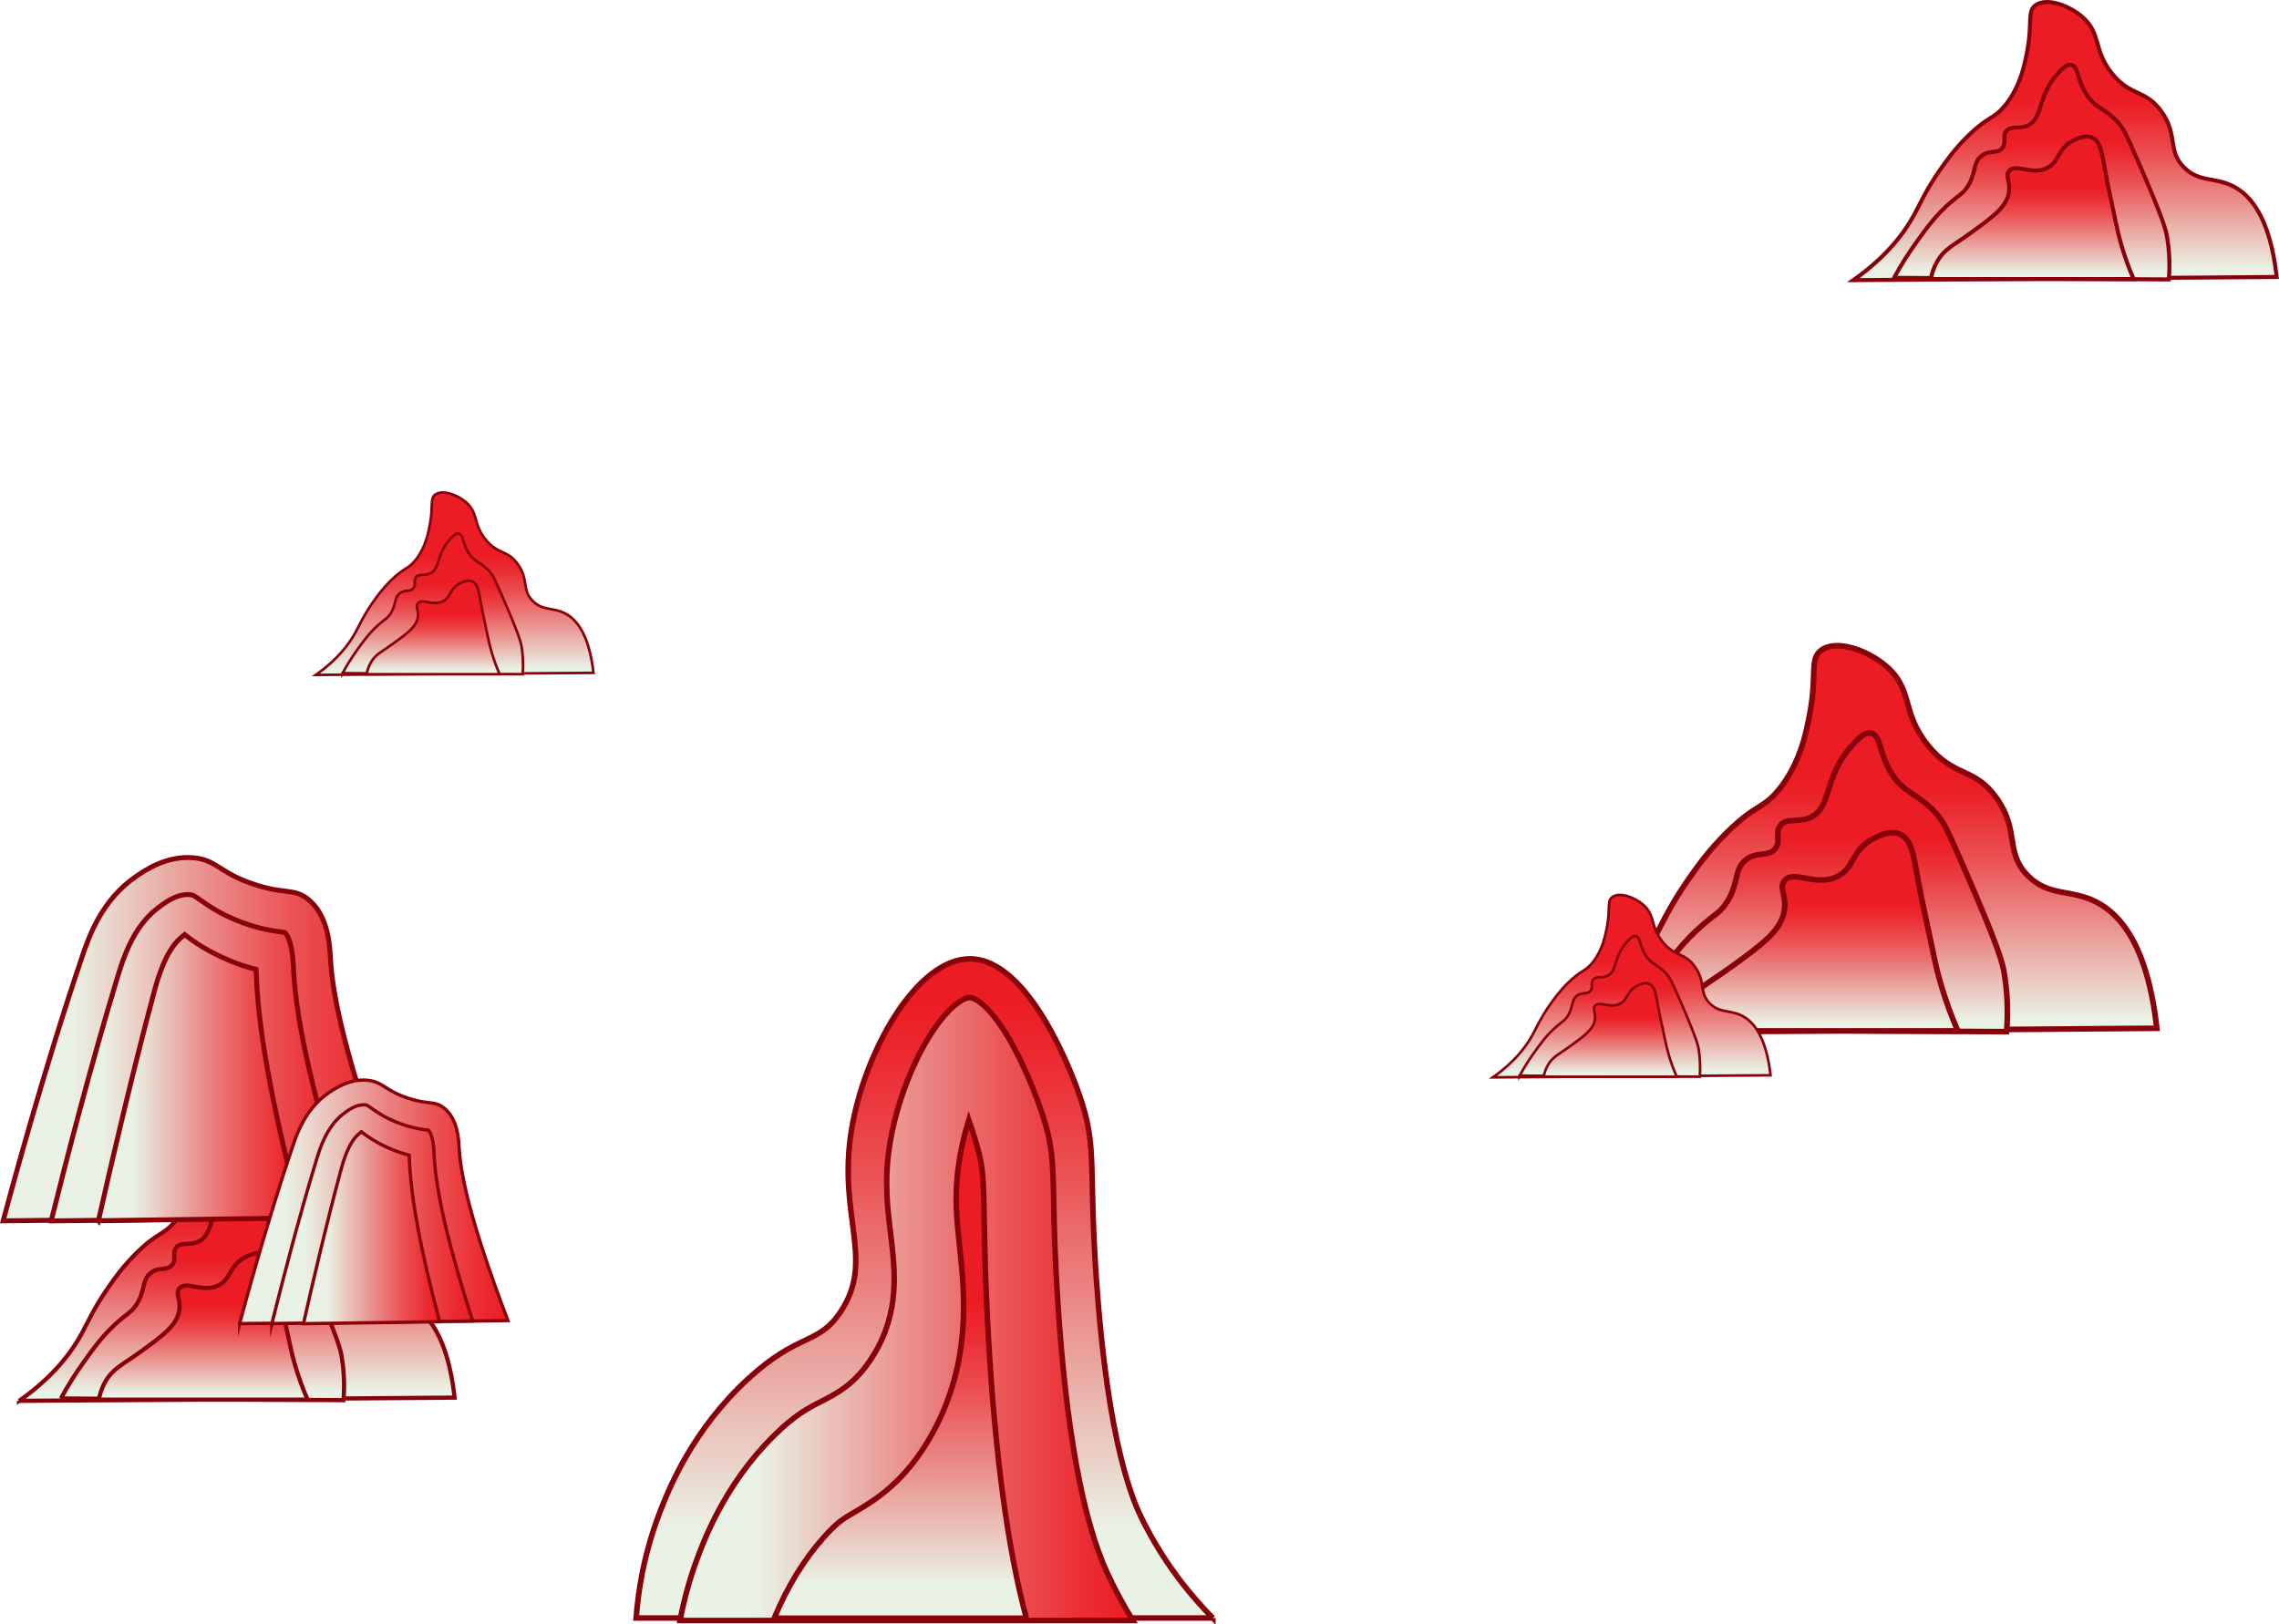
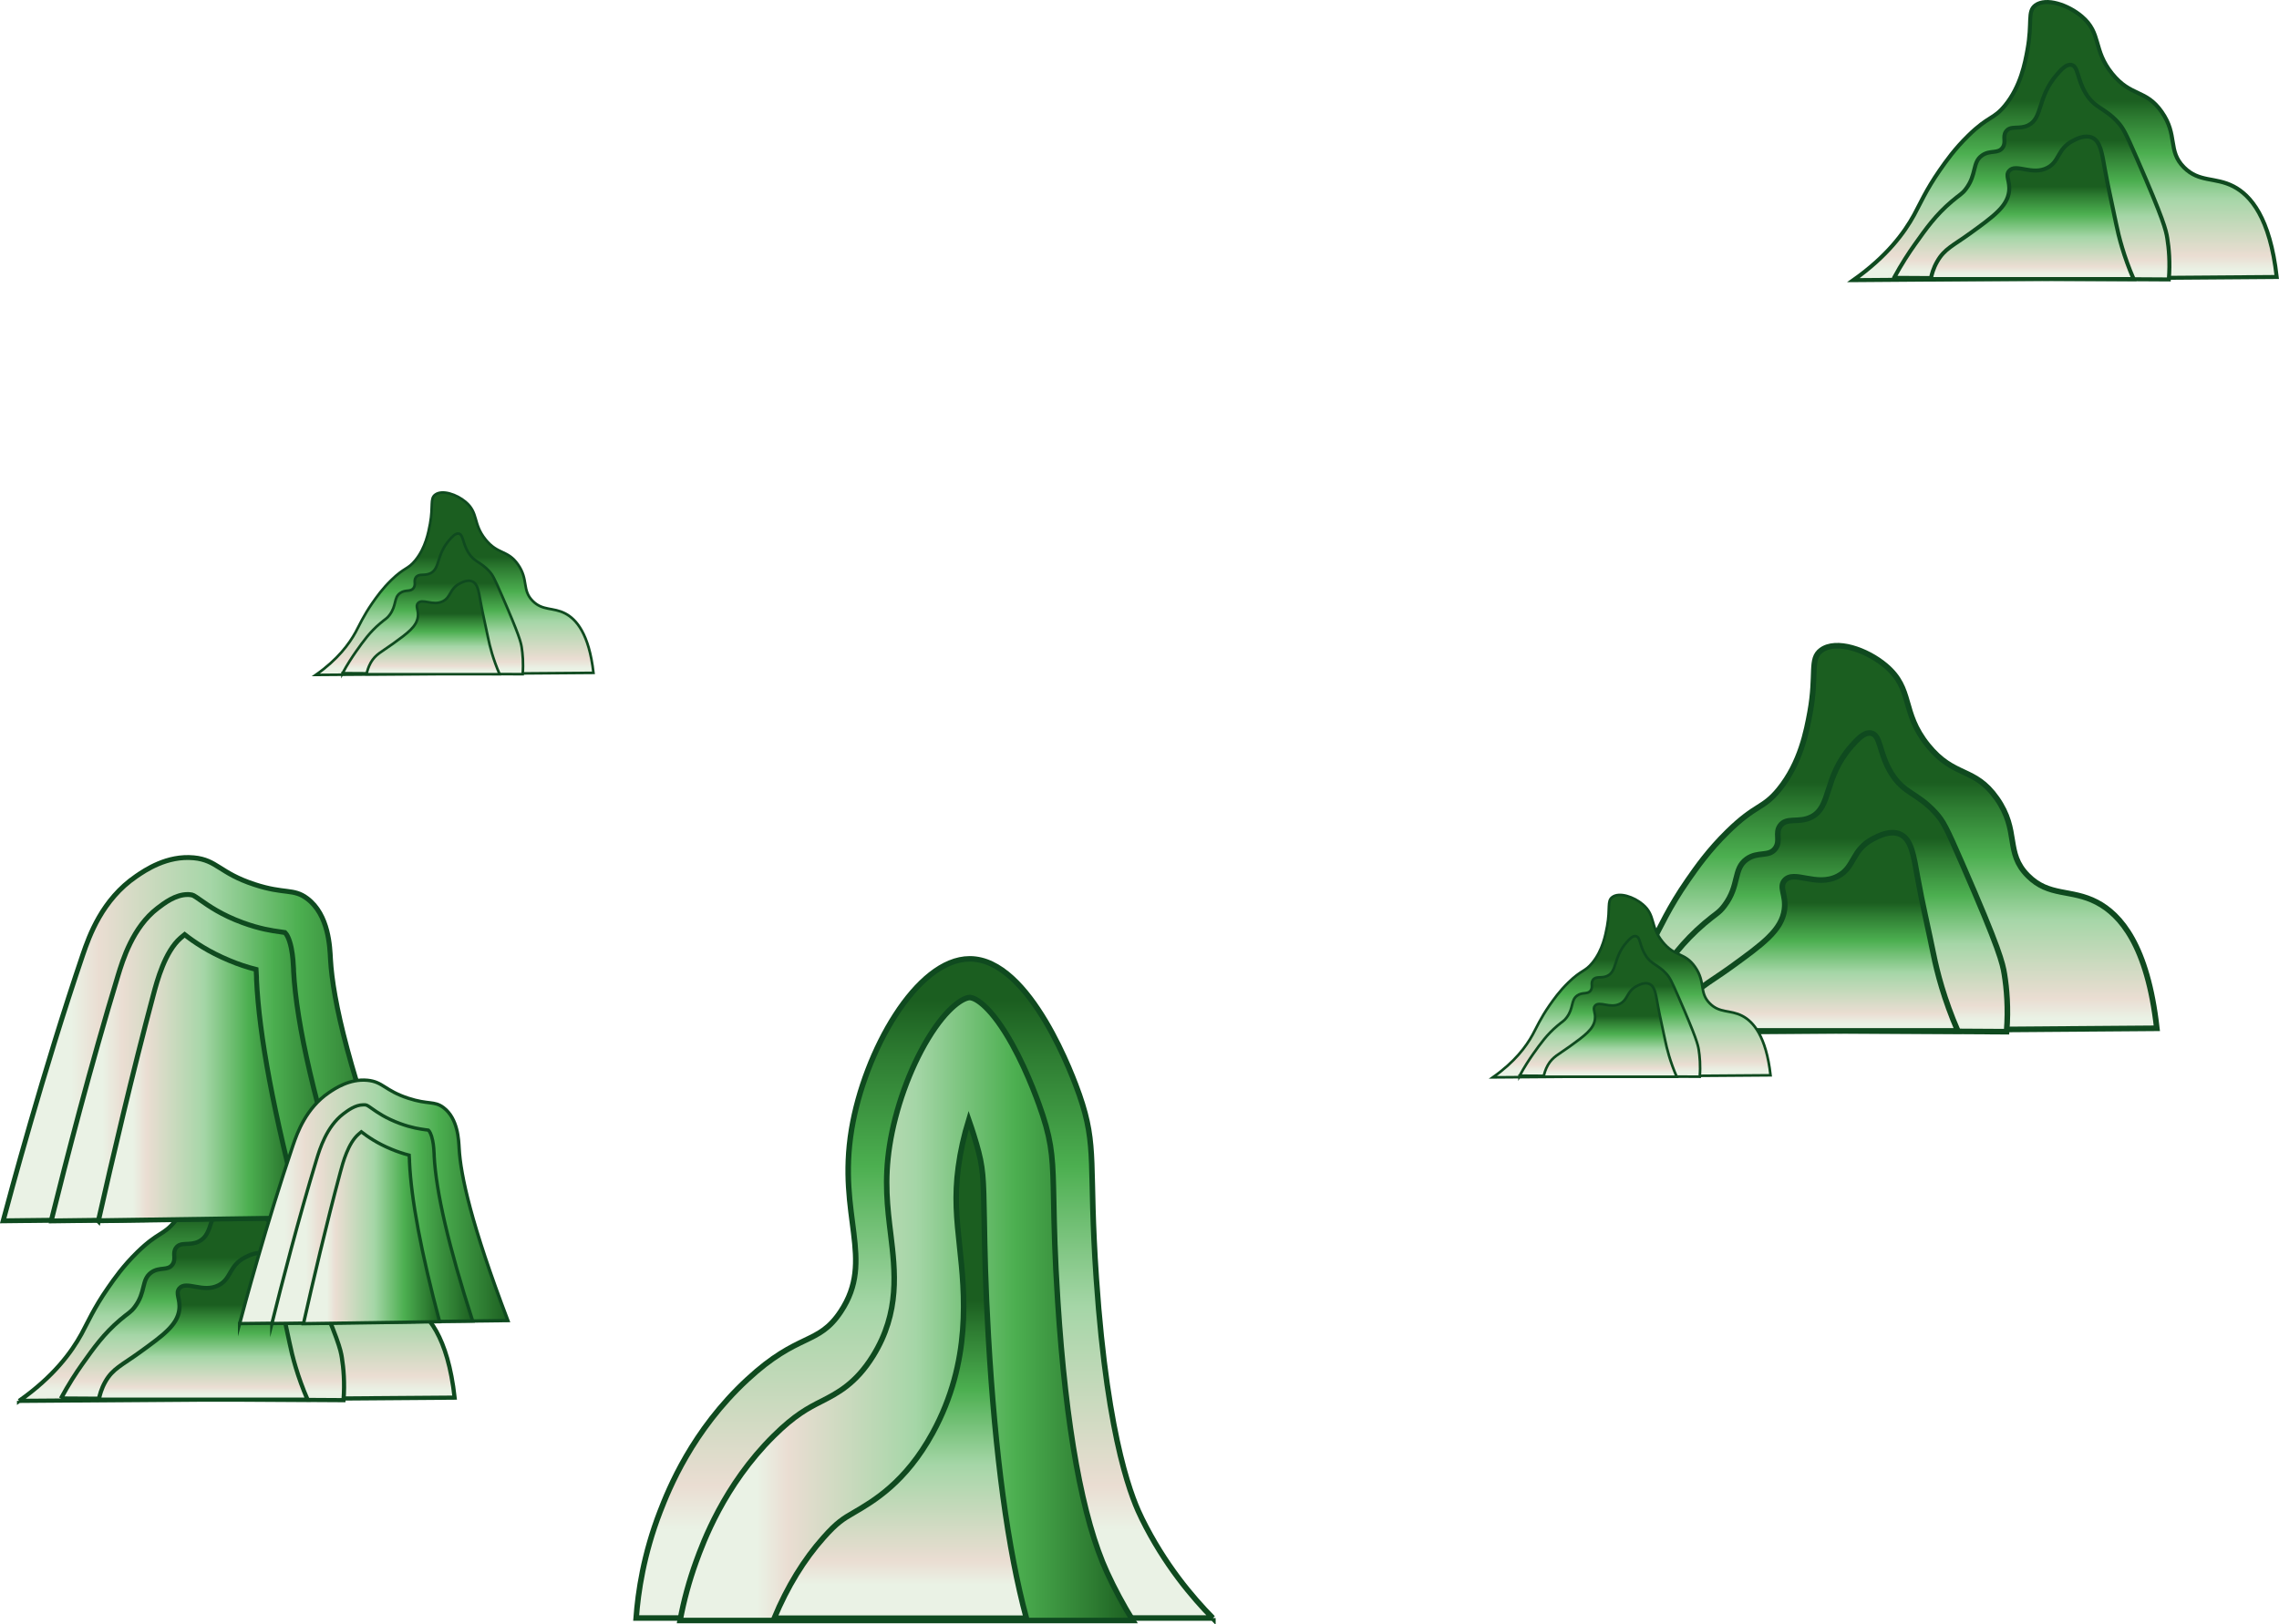
<svg xmlns="http://www.w3.org/2000/svg" xmlns:xlink="http://www.w3.org/1999/xlink" id="Layer_2" data-name="Layer 2" viewBox="0 0 288.39 205.47">
  <defs>
    <style>
      .cls-1 {
        fill: url(#linear-gradient-7);
      }

      .cls-1, .cls-2, .cls-3, .cls-4, .cls-5, .cls-6, .cls-7, .cls-8, .cls-9, .cls-10, .cls-11, .cls-12, .cls-13, .cls-14, .cls-15, .cls-16, .cls-17, .cls-18, .cls-19, .cls-20, .cls-21, .cls-22, .cls-23, .cls-24 {
-         stroke: #87000a;
+         stroke: #0f4a1f;
        stroke-miterlimit: 10;
      }

      .cls-1, .cls-13, .cls-22 {
        stroke-width: .42px;
      }

      .cls-2 {
        fill: url(#linear-gradient-5);
      }

      .cls-2, .cls-5, .cls-14 {
        stroke-width: .62px;
      }

      .cls-3 {
        fill: url(#linear-gradient-14);
      }

      .cls-3, .cls-6, .cls-17 {
        stroke-width: .71px;
      }

      .cls-4 {
        fill: url(#linear-gradient-17);
      }

      .cls-4, .cls-11, .cls-16, .cls-19, .cls-21, .cls-23 {
        stroke-width: .33px;
      }

      .cls-5 {
        fill: url(#linear-gradient-4);
      }

      .cls-6 {
        fill: url(#linear-gradient-15);
      }

      .cls-7 {
        fill: url(#linear-gradient-3);
      }

      .cls-7, .cls-12, .cls-18 {
        stroke-width: .53px;
      }

      .cls-8 {
        fill: url(#linear-gradient-23);
      }

      .cls-8, .cls-9, .cls-24 {
        stroke-width: .51px;
      }

      .cls-9 {
        fill: url(#linear-gradient-22);
      }

      .cls-10 {
        fill: url(#linear-gradient-10);
      }

      .cls-10, .cls-15, .cls-20 {
        stroke-width: .7px;
      }

      .cls-11 {
        fill: url(#linear-gradient-21);
      }

      .cls-12 {
        fill: url(#linear-gradient);
      }

      .cls-13 {
        fill: url(#linear-gradient-8);
      }

      .cls-14 {
        fill: url(#linear-gradient-6);
      }

      .cls-15 {
        fill: url(#linear-gradient-11);
      }

      .cls-16 {
        fill: url(#linear-gradient-16);
      }

      .cls-17 {
        fill: url(#linear-gradient-13);
      }

      .cls-18 {
        fill: url(#linear-gradient-2);
      }

      .cls-19 {
        fill: url(#linear-gradient-20);
      }

      .cls-20 {
        fill: url(#linear-gradient-12);
      }

      .cls-21 {
        fill: url(#linear-gradient-19);
      }

      .cls-22 {
        fill: url(#linear-gradient-9);
      }

      .cls-23 {
        fill: url(#linear-gradient-18);
      }

      .cls-24 {
        fill: url(#linear-gradient-24);
      }
    </style>
    <linearGradient id="linear-gradient" x1="29.97" y1="39.46" x2="29.97" y2="66.12" gradientTransform="translate(0 220) scale(1 -1)" gradientUnits="userSpaceOnUse">
      <stop offset=".17" stop-color="#eaf2e5" />
      <stop offset=".24" stop-color="#eaddd2" />
-       <stop offset=".52" stop-color="#ea8b88" />
-       <stop offset=".74" stop-color="#eb4f52" />
-       <stop offset=".91" stop-color="#eb2a30" />
-       <stop offset="1" stop-color="#ec1c24" />
+       <stop offset=".52" stop-color="#a5d6a7" />
+       <stop offset=".74" stop-color="#4caf50" />
+       <stop offset=".91" stop-color="#2e7d32" />
+       <stop offset="1" stop-color="#1b5e20" />
    </linearGradient>
    <linearGradient id="linear-gradient-2" x1="25.62" y1="40.29" x2="25.62" y2="60.86" xlink:href="#linear-gradient" />
    <linearGradient id="linear-gradient-3" x1="25.71" y1="41.18" x2="25.71" y2="54.84" xlink:href="#linear-gradient" />
    <linearGradient id="linear-gradient-4" x1=".4" y1="88.46" x2="51.02" y2="88.46" xlink:href="#linear-gradient" />
    <linearGradient id="linear-gradient-5" x1="6.48" y1="86.11" x2="44.42" y2="86.11" xlink:href="#linear-gradient" />
    <linearGradient id="linear-gradient-6" x1="12.44" y1="83.58" x2="38.14" y2="83.58" xlink:href="#linear-gradient" />
    <linearGradient id="linear-gradient-7" x1="30.32" y1="67.87" x2="64.27" y2="67.87" xlink:href="#linear-gradient" />
    <linearGradient id="linear-gradient-8" x1="34.38" y1="66.3" x2="59.81" y2="66.3" xlink:href="#linear-gradient" />
    <linearGradient id="linear-gradient-9" x1="38.4" y1="64.59" x2="55.63" y2="64.59" xlink:href="#linear-gradient" />
    <linearGradient id="linear-gradient-10" x1="116.99" y1="12.6" x2="116.99" y2="93.4" xlink:href="#linear-gradient" />
    <linearGradient id="linear-gradient-11" x1="86.06" y1="54.3" x2="143.35" y2="54.3" xlink:href="#linear-gradient" />
    <linearGradient id="linear-gradient-12" x1="113.92" y1="12.07" x2="113.92" y2="55.32" xlink:href="#linear-gradient" />
    <linearGradient id="linear-gradient-13" x1="235.66" y1="84.94" x2="235.66" y2="120.97" xlink:href="#linear-gradient" />
    <linearGradient id="linear-gradient-14" x1="229.79" y1="86.07" x2="229.79" y2="113.87" xlink:href="#linear-gradient" />
    <linearGradient id="linear-gradient-15" x1="229.88" y1="87.27" x2="229.88" y2="105.73" xlink:href="#linear-gradient" />
    <linearGradient id="linear-gradient-16" x1="206.48" y1="81.58" x2="206.48" y2="98.56" xlink:href="#linear-gradient" />
    <linearGradient id="linear-gradient-17" x1="203.72" y1="82.11" x2="203.72" y2="95.22" xlink:href="#linear-gradient" />
    <linearGradient id="linear-gradient-18" x1="203.76" y1="82.68" x2="203.76" y2="91.38" xlink:href="#linear-gradient" />
    <linearGradient id="linear-gradient-19" x1="57.53" y1="132.53" x2="57.53" y2="149.51" xlink:href="#linear-gradient" />
    <linearGradient id="linear-gradient-20" x1="54.77" y1="133.06" x2="54.77" y2="146.17" xlink:href="#linear-gradient" />
    <linearGradient id="linear-gradient-21" x1="54.81" y1="133.63" x2="54.81" y2="142.33" xlink:href="#linear-gradient" />
    <linearGradient id="linear-gradient-22" x1="261.32" y1="181.42" x2="261.32" y2="207.32" xlink:href="#linear-gradient" />
    <linearGradient id="linear-gradient-23" x1="257.11" y1="182.23" x2="257.11" y2="202.22" xlink:href="#linear-gradient" />
    <linearGradient id="linear-gradient-24" x1="257.16" y1="183.1" x2="257.16" y2="196.36" xlink:href="#linear-gradient" />
  </defs>
  <g id="Layer_2-2" data-name="Layer 2">
    <g id="Layer_1-2" data-name="Layer 1-2">
      <g>
        <g>
          <path class="cls-12" d="M2.41,177.33c4.38-3.08,6.64-6.17,7.91-8.49.77-1.41,1.55-3.24,3.33-5.8.84-1.22,1.96-2.81,3.74-4.55,2.66-2.6,3.28-2.08,4.78-3.93,2.04-2.5,2.6-5.52,2.91-7.24.66-3.59-.06-4.98,1.04-5.8,1.39-1.03,4.25-.06,6.03,1.45,2.62,2.21,1.41,4.3,3.95,7.45,2.48,3.07,4.36,1.99,6.45,4.97,2.16,3.07.74,5.06,2.91,7.24,1.98,1.99,4.03,1.22,6.45,2.48,2.21,1.15,4.74,4.01,5.62,11.8-18.38.14-36.75.28-55.13.41h.01Z" />
          <path class="cls-18" d="M7.71,177.02c.96-1.78,1.91-3.24,2.7-4.35,1.49-2.1,2.72-3.83,4.78-5.59,1.08-.92,1.35-.96,1.87-1.66,1.43-1.9.79-3.42,2.08-4.35,1.07-.76,2.11-.16,2.7-1.03.49-.72-.06-1.38.42-2.07.59-.86,1.72-.23,2.91-.83,1.92-.96,1.14-3.65,3.74-6.62.56-.64,1.22-1.38,1.87-1.24.91.19.73,1.85,1.87,3.73,1.2,1.96,2.43,1.83,4.16,3.73.7.77,1.01,1.35,2.5,4.76,3.51,8.03,3.79,9.33,3.95,10.35.21,1.32.38,3.15.21,5.38-11.93-.07-23.85-.14-35.78-.21h.02Z" />
          <path class="cls-7" d="M12.5,177.17c.11-.55.32-1.39.83-2.28.95-1.67,2.1-2.08,4.37-3.73,2.97-2.15,4.74-3.44,4.99-5.38.17-1.36-.53-2.05,0-2.69.88-1.06,2.98.63,4.99-.41,1.62-.84,1.27-2.46,3.33-3.52.49-.25,1.58-.81,2.5-.41,1.07.47,1.28,1.96,1.66,4.14.42,2.36.98,4.69,1.46,7.04.36,1.77,1.01,4.28,2.29,7.24H12.5Z" />
        </g>
        <g>
          <path class="cls-5" d="M.4,154.53c.8-3.01,5.14-19.16,10.08-33.68.82-2.4,2.44-6.98,6.76-9.93,1.14-.78,3.89-2.66,7.28-2.34,2.95.28,3.25,1.93,7.69,3.38,3.81,1.25,4.92.47,6.65,1.77,2.77,2.07,2.88,6.22,2.96,7.69.29,5.1,2.28,14.33,9.2,32.54-16.87.19-33.75.38-50.62.57Z" />
          <path class="cls-2" d="M6.48,154.53c1.85-7.46,5.04-19.82,8.44-31,.61-2,1.87-6.16,5.02-8.57.85-.65,2.26-1.73,3.8-1.73.11,0,.21,0,.32.02.36.04.39.04,1.3.68,1.06.74,2.65,1.87,5.35,2.86,2.19.8,3.73,1.02,4.76,1.16.15.02.42.06.59.09.19.19.54.7.8,1.95.21,1.02.26,2.09.29,2.66v.22c.36,6.86,2.73,17.07,7.27,31.19l-37.92.48h-.02Z" />
          <path class="cls-14" d="M12.45,154.53c1.78-7.89,4.3-18.66,6.96-28.62.47-1.77,1.46-5.45,3.44-7.18.15-.13.33-.29.51-.43,1.24.96,3,2.17,5.67,3.28,1.14.48,2.26.85,3.38,1.13.03.39.04.74.05.99v.26c.33,7.13,2.18,17.02,5.68,30.19l-25.7.37h0Z" />
        </g>
        <g>
          <path class="cls-1" d="M30.32,167.55c.54-2.02,3.45-12.84,6.76-22.58.55-1.61,1.64-4.68,4.53-6.66.77-.52,2.61-1.78,4.88-1.57,1.98.19,2.18,1.29,5.16,2.27,2.56.84,3.3.31,4.46,1.18,1.86,1.39,1.93,4.17,1.99,5.16.19,3.42,1.53,9.61,6.17,21.81-11.31.13-22.63.26-33.94.38h-.01Z" />
          <path class="cls-13" d="M34.4,167.55c1.24-5,3.38-13.29,5.66-20.79.41-1.34,1.26-4.13,3.36-5.75.57-.43,1.52-1.16,2.55-1.16.07,0,.14,0,.21,0,.24.03.26.03.87.46.71.5,1.78,1.25,3.58,1.91,1.47.54,2.5.68,3.19.78.1,0,.28.04.4.06.13.13.36.47.53,1.3.14.68.17,1.4.19,1.79v.15c.24,4.6,1.83,11.45,4.87,20.91l-25.43.32h.02Z" />
          <path class="cls-22" d="M38.4,167.55c1.19-5.29,2.88-12.51,4.67-19.19.32-1.19.98-3.66,2.31-4.81.1-.09.22-.19.34-.29.83.64,2.01,1.46,3.8,2.2.77.32,1.51.57,2.26.76.02.26.03.5.04.66v.18c.22,4.78,1.46,11.41,3.81,20.24,0,0-17.23.25-17.23.25Z" />
        </g>
        <g>
          <path class="cls-10" d="M153.48,204.82c-2.58-2.62-6.13-6.79-8.99-12.6-1-2.04-4.3-9.14-5.76-30.39-1-14.5.17-16.6-2.15-23.26-.65-1.86-6.15-17.21-13.87-17.2-6.74.01-13.31,11.72-14.95,21.59-1.82,10.99,3.02,16.44-1.37,23.06-2.87,4.33-5.33,2.58-11.82,8.6-6.99,6.47-9.94,13.87-11.04,16.71-2.09,5.41-2.79,10.2-3.03,13.48h72.99-.01Z" />
          <path class="cls-15" d="M143.35,205.12c-1.21-1.96-2.3-3.99-3.26-6.08-3.11-6.76-5.21-18.32-6.24-34.35-.37-5.67-.45-9.52-.51-12.62-.1-5.02-.15-7.1-1.39-10.9-.38-1.16-1.77-5.22-3.87-9-2.59-4.66-4.6-5.9-5.37-5.9-.73,0-2.79,1.09-5.28,5.2-2.32,3.84-4.14,8.9-4.86,13.55-.69,4.43-.27,7.87.14,11.2.56,4.63,1.2,9.88-2.24,15.42-2.18,3.51-4.49,4.7-6.53,5.74-1.65.84-3.35,1.71-6.04,4.38-6.31,6.25-8.95,13.54-9.82,15.93-.87,2.41-1.55,4.89-2.02,7.43h57.29,0Z" />
          <path class="cls-20" d="M129.88,204.82c-2.34-8.65-3.95-20.61-4.81-35.65-.38-6.62-.46-11.09-.52-14.69-.1-5.54-.12-6.69-.99-9.69-.15-.51-.48-1.63-.97-3.03-.6,1.96-1.06,3.99-1.32,5.95-.51,3.76-.21,6.58.17,10.16.62,5.75,1.55,14.43-3.42,23.51-3.43,6.28-7.51,8.64-9.94,10.06-1.38.8-2.14,1.24-3.87,3.19-2.48,2.78-4.57,6.2-6.24,10.2h31.91Z" />
        </g>
        <g>
          <path class="cls-17" d="M198.39,130.73c5.92-4.17,8.98-8.34,10.69-11.47,1.04-1.91,2.1-4.38,4.5-7.84,1.14-1.64,2.65-3.8,5.06-6.16,3.6-3.52,4.43-2.82,6.47-5.32,2.76-3.39,3.51-7.46,3.94-9.79.89-4.86-.08-6.74,1.41-7.84,1.88-1.39,5.74-.08,8.16,1.96,3.54,2.99,1.91,5.82,5.34,10.07,3.35,4.15,5.89,2.69,8.72,6.72,2.92,4.15.99,6.84,3.94,9.79,2.68,2.69,5.45,1.65,8.72,3.36,2.98,1.56,6.41,5.43,7.59,15.95-24.84.19-49.69.37-74.53.56h-.01Z" />
          <path class="cls-3" d="M205.56,130.31c1.3-2.41,2.59-4.37,3.66-5.88,2.02-2.84,3.68-5.18,6.47-7.56,1.47-1.25,1.83-1.3,2.53-2.24,1.94-2.57,1.07-4.63,2.81-5.88,1.44-1.03,2.85-.22,3.66-1.4.66-.98-.08-1.87.56-2.8.8-1.17,2.32-.32,3.94-1.12,2.6-1.29,1.55-4.93,5.06-8.95.76-.86,1.65-1.86,2.53-1.68,1.23.26.98,2.51,2.53,5.04,1.62,2.65,3.29,2.47,5.62,5.04.95,1.04,1.36,1.82,3.37,6.44,4.74,10.85,5.12,12.62,5.34,13.99.29,1.79.52,4.26.28,7.28-16.12-.09-32.25-.19-48.37-.28h.01Z" />
          <path class="cls-6" d="M212.03,130.51c.14-.75.44-1.88,1.12-3.08,1.29-2.25,2.84-2.82,5.91-5.04,4.01-2.91,6.41-4.65,6.75-7.28.24-1.84-.72-2.78,0-3.64,1.19-1.43,4.02.86,6.75-.56,2.19-1.14,1.71-3.32,4.5-4.76.66-.34,2.13-1.1,3.37-.56,1.44.63,1.72,2.64,2.25,5.6.57,3.19,1.33,6.34,1.97,9.51.48,2.4,1.36,5.78,3.09,9.79h-35.72v.02Z" />
        </g>
        <g>
          <path class="cls-16" d="M188.91,136.37c2.79-1.96,4.23-3.93,5.04-5.41.49-.9.99-2.06,2.12-3.69.54-.77,1.25-1.79,2.39-2.9,1.7-1.66,2.09-1.33,3.05-2.51,1.3-1.6,1.65-3.52,1.86-4.62.42-2.29-.04-3.18.66-3.69.88-.65,2.7-.04,3.84.92,1.67,1.41.9,2.74,2.52,4.75,1.58,1.96,2.78,1.27,4.11,3.17,1.37,1.96.47,3.22,1.86,4.62,1.26,1.27,2.57.78,4.11,1.58,1.4.73,3.02,2.56,3.58,7.52-11.71.09-23.41.18-35.12.26h-.02Z" />
          <path class="cls-4" d="M192.29,136.18c.61-1.13,1.22-2.06,1.72-2.77.95-1.34,1.73-2.44,3.05-3.56.69-.59.86-.61,1.19-1.06.91-1.21.5-2.18,1.33-2.77.68-.49,1.34-.1,1.72-.66.31-.46-.04-.88.27-1.32.38-.55,1.1-.15,1.86-.53,1.22-.61.73-2.32,2.39-4.22.36-.41.78-.88,1.19-.79.58.12.46,1.18,1.19,2.37.76,1.25,1.55,1.16,2.65,2.37.45.49.64.86,1.59,3.03,2.23,5.11,2.41,5.95,2.52,6.59.13.84.24,2.01.13,3.43-7.6-.04-15.2-.09-22.8-.13v.02Z" />
          <path class="cls-23" d="M195.34,136.27c.07-.35.21-.88.53-1.45.61-1.06,1.34-1.33,2.78-2.37,1.89-1.37,3.02-2.19,3.18-3.43.11-.87-.34-1.31,0-1.71.56-.67,1.9.4,3.18-.26,1.03-.54.81-1.56,2.12-2.24.31-.16,1.01-.52,1.59-.26.68.3.81,1.25,1.06,2.64.27,1.5.63,2.99.93,4.48.23,1.13.64,2.72,1.46,4.62h-16.83v-.02Z" />
        </g>
        <g>
          <path class="cls-21" d="M39.96,85.43c2.79-1.96,4.23-3.93,5.04-5.41.49-.9.99-2.06,2.12-3.69.54-.77,1.25-1.79,2.39-2.9,1.7-1.66,2.09-1.33,3.05-2.51,1.3-1.6,1.65-3.52,1.86-4.62.42-2.29-.04-3.18.66-3.69.88-.65,2.7-.04,3.84.92,1.67,1.41.9,2.74,2.52,4.75,1.58,1.96,2.78,1.27,4.11,3.17,1.37,1.96.47,3.22,1.86,4.62,1.26,1.27,2.57.78,4.11,1.58,1.4.73,3.02,2.56,3.58,7.52-11.71.09-23.41.18-35.12.26h-.02Z" />
          <path class="cls-19" d="M43.34,85.23c.61-1.13,1.22-2.06,1.72-2.77.95-1.34,1.73-2.44,3.05-3.56.69-.59.86-.61,1.19-1.06.91-1.21.5-2.18,1.33-2.77.68-.49,1.34-.1,1.72-.66.31-.46-.04-.88.27-1.32.38-.55,1.1-.15,1.86-.53,1.22-.61.73-2.32,2.39-4.22.36-.41.78-.88,1.19-.79.58.12.46,1.18,1.19,2.37.76,1.25,1.55,1.16,2.65,2.37.45.49.64.86,1.59,3.03,2.23,5.11,2.41,5.95,2.52,6.59.13.84.24,2.01.13,3.43-7.6-.04-15.2-.09-22.8-.13v.02Z" />
          <path class="cls-11" d="M46.39,85.32c.07-.35.21-.88.53-1.45.61-1.06,1.34-1.33,2.78-2.37,1.89-1.37,3.02-2.19,3.18-3.43.11-.87-.34-1.31,0-1.71.56-.67,1.9.4,3.18-.26,1.03-.54.81-1.56,2.12-2.24.31-.16,1.01-.52,1.59-.26.68.3.81,1.25,1.06,2.64.27,1.5.63,2.99.93,4.48.23,1.13.64,2.72,1.46,4.62h-16.83v-.02Z" />
        </g>
        <g>
          <path class="cls-9" d="M234.53,35.46c4.25-3,6.45-6,7.68-8.25.75-1.37,1.51-3.15,3.23-5.63.82-1.18,1.91-2.73,3.64-4.42,2.59-2.53,3.18-2.02,4.65-3.82,1.98-2.43,2.52-5.36,2.83-7.04.64-3.49-.05-4.84,1.01-5.63,1.35-1,4.13-.06,5.86,1.41,2.54,2.15,1.37,4.18,3.84,7.24,2.41,2.98,4.24,1.94,6.27,4.83,2.1,2.99.71,4.92,2.83,7.04,1.93,1.93,3.92,1.19,6.27,2.41,2.14,1.12,4.61,3.9,5.46,11.46-17.85.13-35.71.27-53.56.4h0Z" />
          <path class="cls-8" d="M239.68,35.16c.94-1.73,1.86-3.14,2.63-4.22,1.45-2.04,2.64-3.72,4.65-5.43,1.05-.9,1.31-.93,1.82-1.61,1.39-1.85.77-3.33,2.02-4.22,1.04-.74,2.05-.16,2.63-1.01.48-.7-.05-1.34.4-2.01.57-.84,1.67-.23,2.83-.8,1.87-.93,1.11-3.54,3.64-6.44.54-.62,1.19-1.34,1.82-1.21.88.18.71,1.8,1.82,3.62,1.17,1.91,2.36,1.78,4.04,3.62.68.75.98,1.31,2.43,4.63,3.41,7.8,3.68,9.07,3.84,10.06.21,1.28.37,3.06.2,5.23-11.59-.07-23.18-.13-34.77-.2h0Z" />
          <path class="cls-24" d="M244.33,35.31c.1-.54.31-1.35.81-2.21.92-1.62,2.04-2.02,4.24-3.62,2.88-2.09,4.61-3.34,4.85-5.23.17-1.33-.52-2,0-2.61.85-1.03,2.89.62,4.85-.4,1.58-.82,1.23-2.39,3.23-3.42.48-.25,1.53-.79,2.43-.4,1.04.45,1.24,1.9,1.62,4.02.41,2.29.95,4.56,1.41,6.84.35,1.72.98,4.16,2.22,7.04h-25.67,0Z" />
        </g>
      </g>
    </g>
  </g>
</svg>
